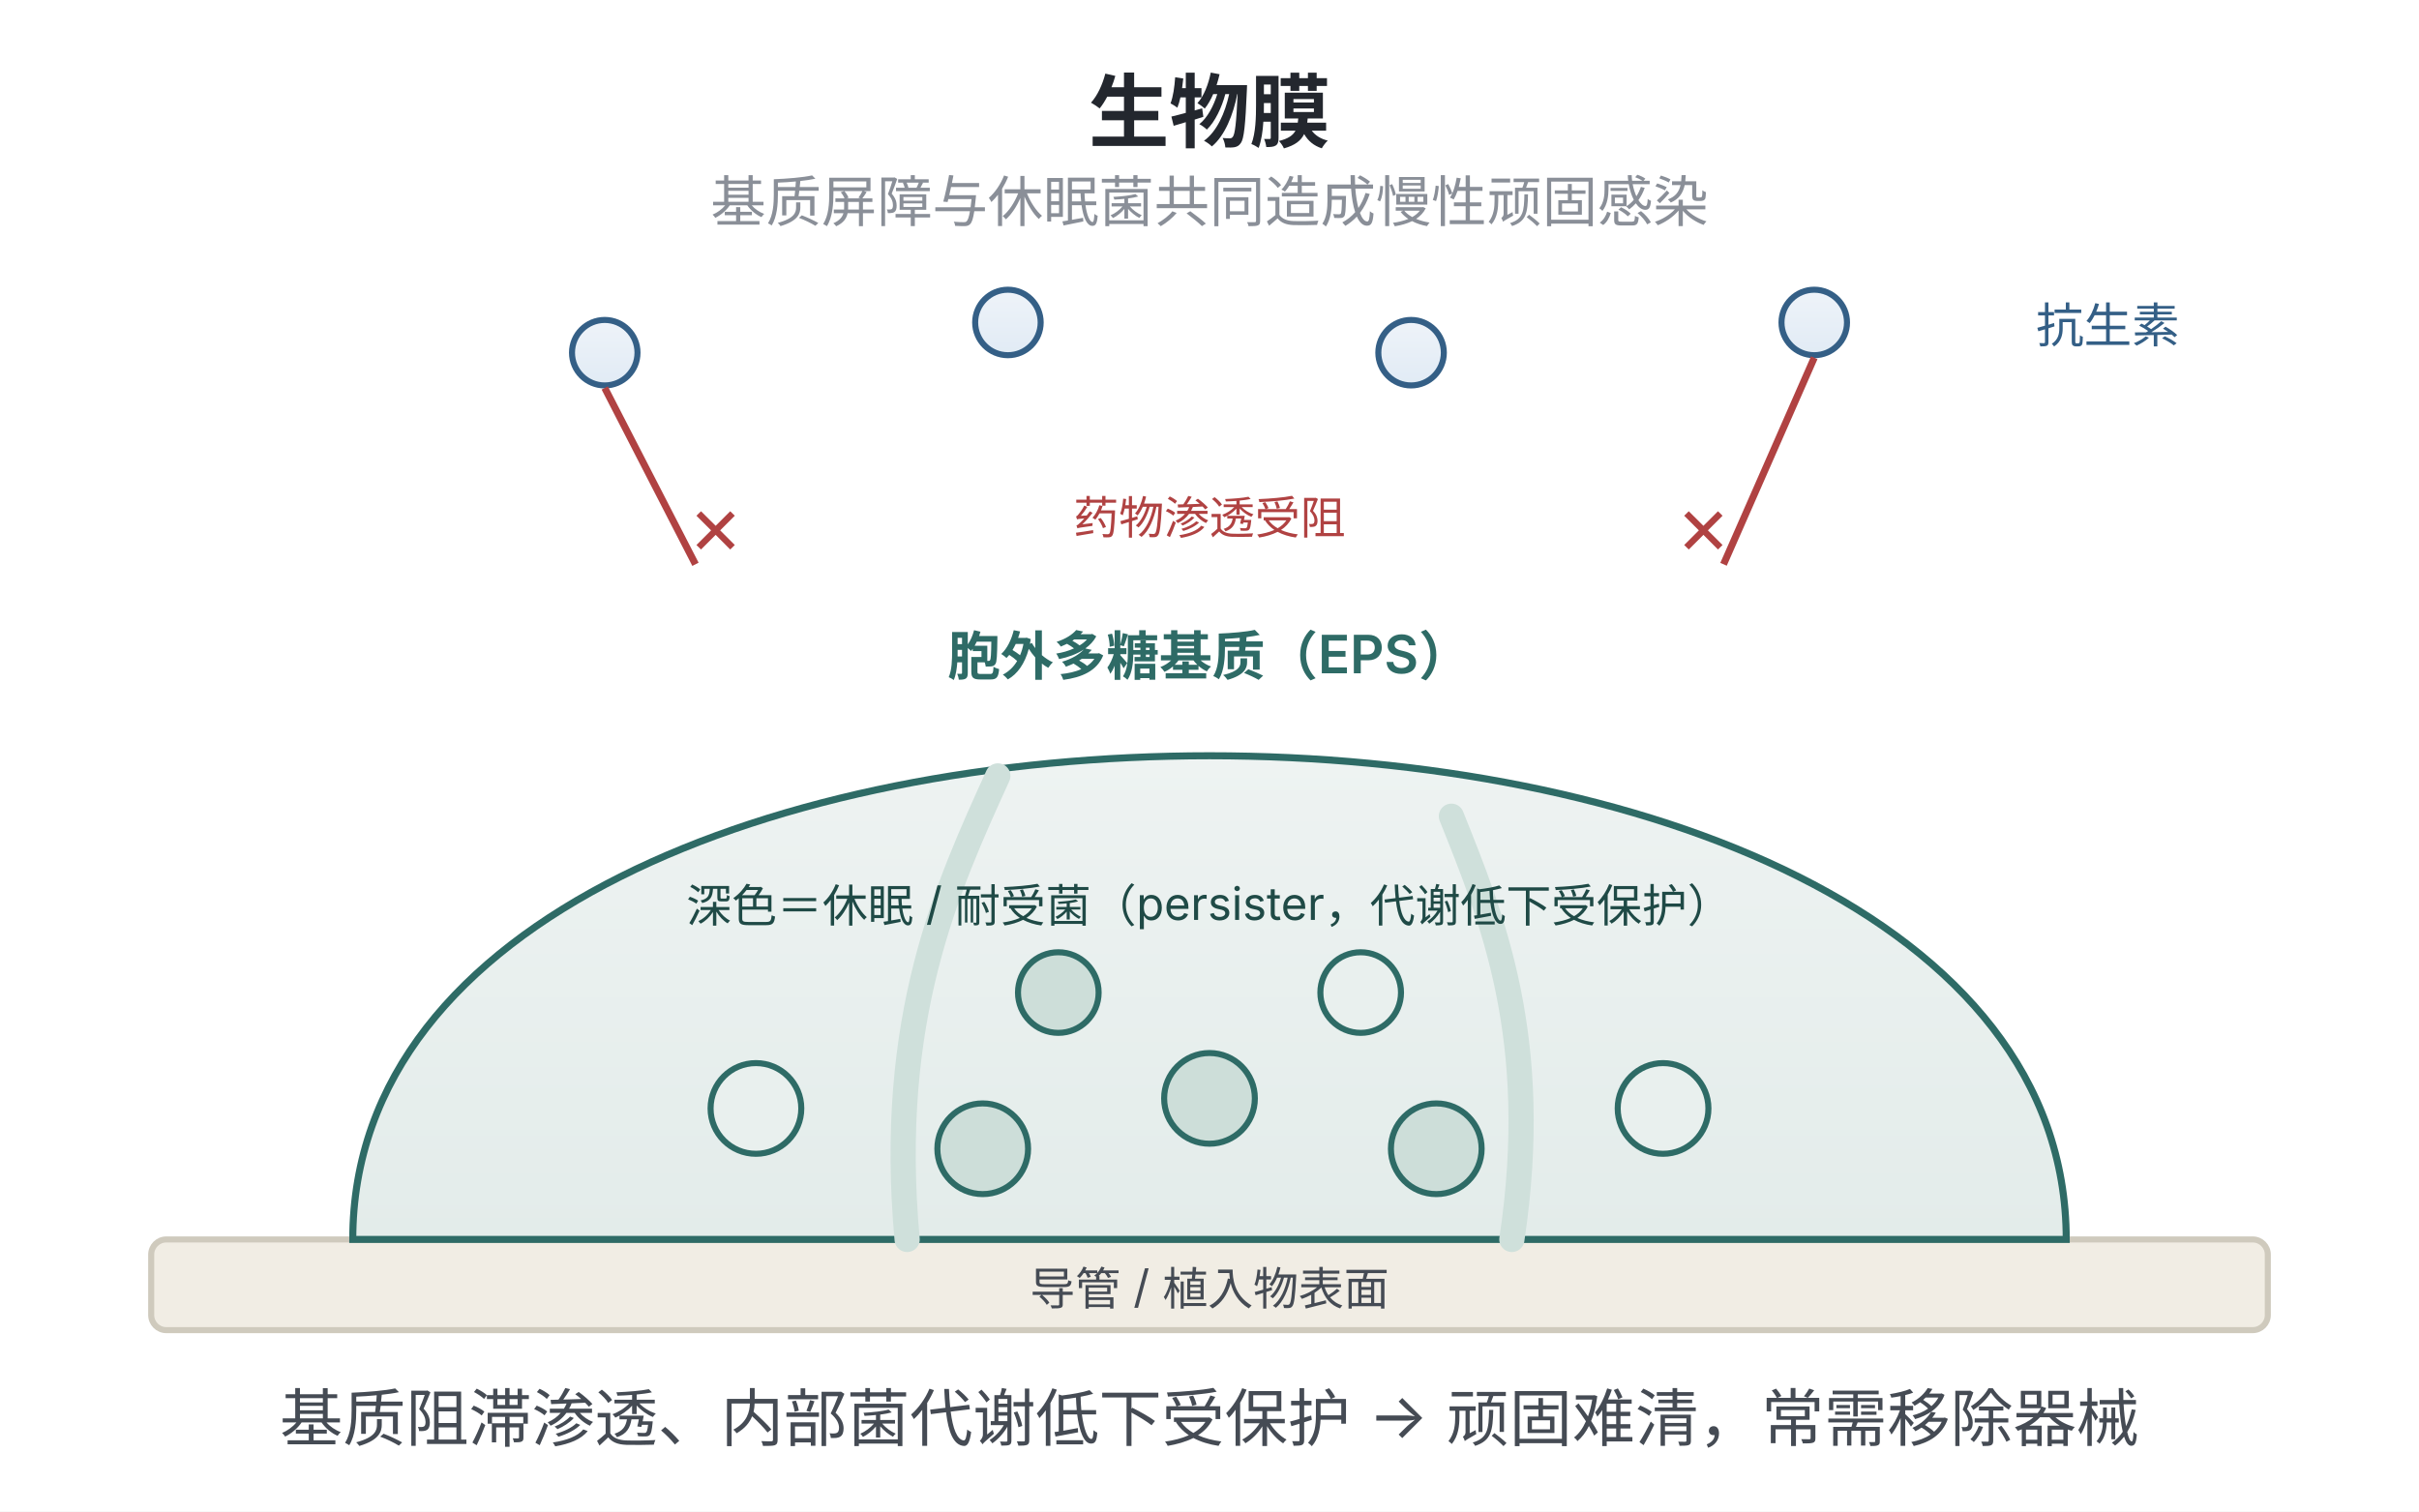
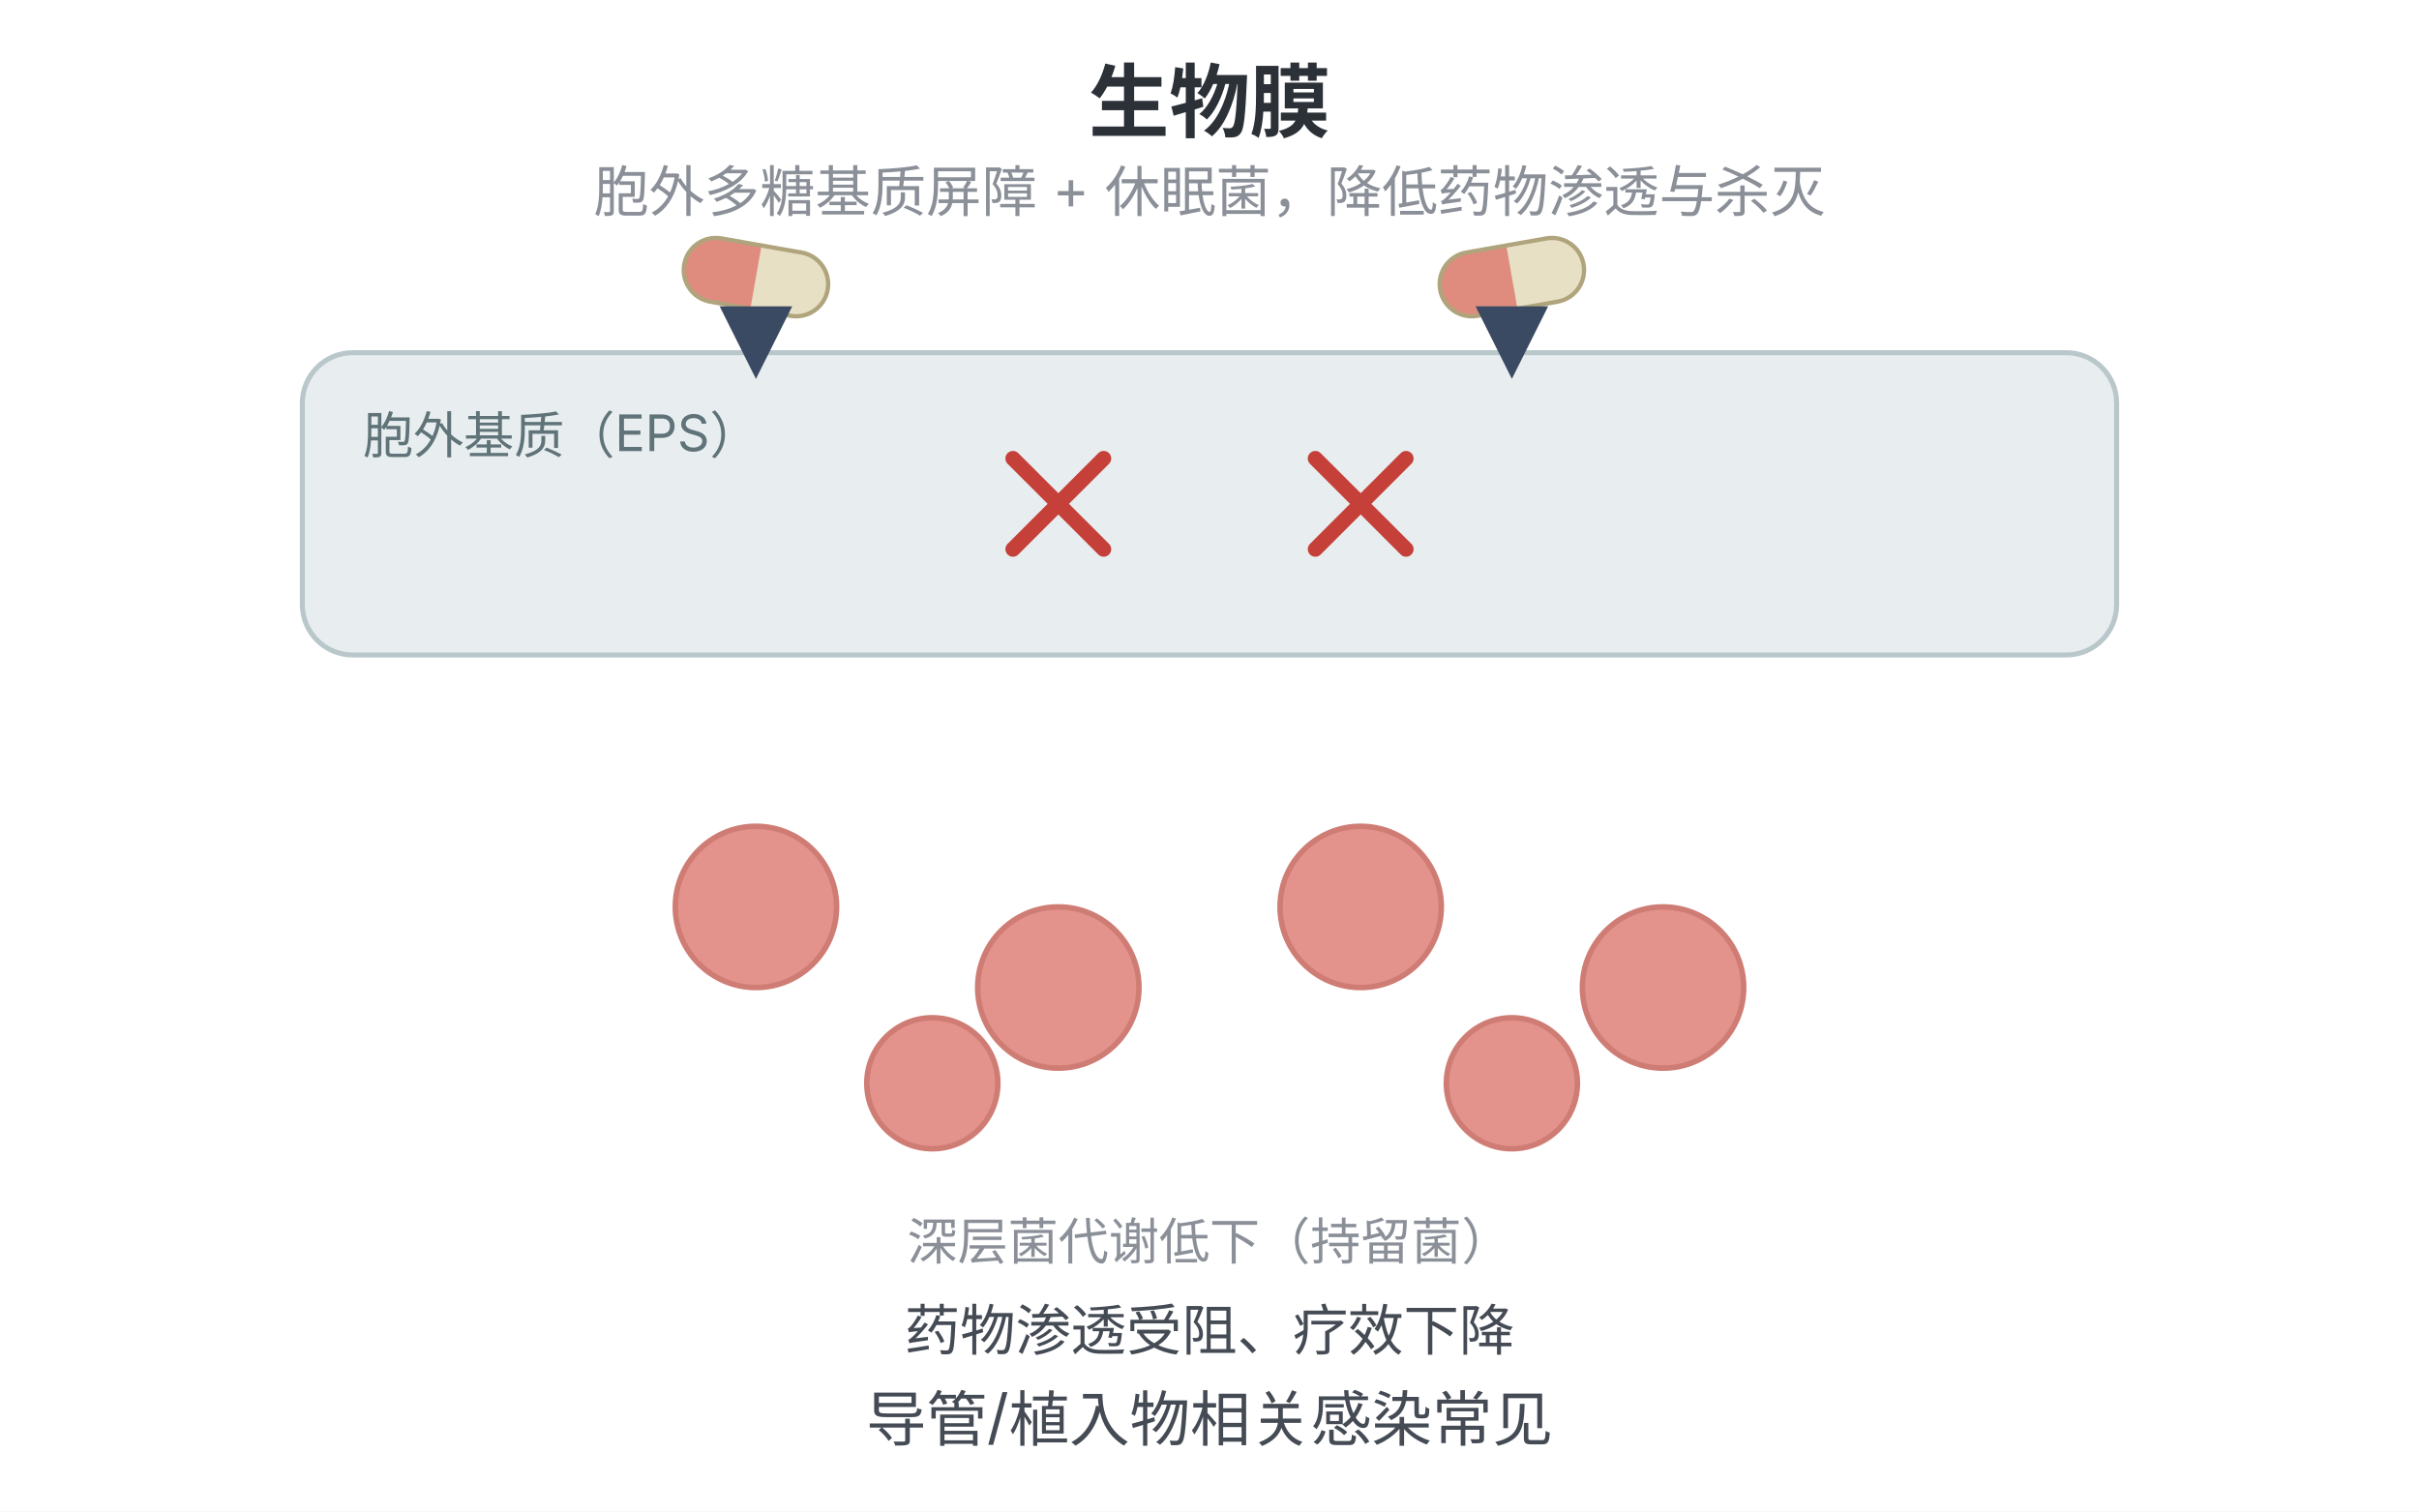
<svg xmlns="http://www.w3.org/2000/svg" viewBox="0 0 480 300" font-family="-apple-system,'PingFang SC','Microsoft YaHei',sans-serif">
  <defs>
-     <linearGradient id="bfMatrix" x1="0" y1="0" x2="0" y2="1">
-       <stop offset="0" stop-color="#eef3f2" />
-       <stop offset="1" stop-color="#e3ecea" />
-     </linearGradient>
-     <linearGradient id="bfDrug" x1="0" y1="0" x2="0" y2="1">
-       <stop offset="0" stop-color="#eef3f9" />
-       <stop offset="1" stop-color="#e1ebf5" />
-     </linearGradient>
+     <clipPath id="cap">
+       <rect x="-17" y="-7.5" width="34" height="15" rx="7.5" />
+     </clipPath>
+     <marker id="arr" markerWidth="9" markerHeight="9" refX="7" refY="4.5" orient="auto">
+       <path d="M0,0 L9,4.5 L0,9 z" fill="#3a4a63" />
+     </marker>
+     <marker id="arrG" markerWidth="9" markerHeight="9" refX="7" refY="4.5" orient="auto">
+       <path d="M0,0 L9,4.5 L0,9 z" fill="#3f7a52" />
+     </marker>
  </defs>
  <rect width="480" height="300" fill="#ffffff" />
-   <text x="240" y="28" text-anchor="middle" font-size="16" font-weight="700" fill="#23272e">生物膜</text>
-   <text x="240" y="44" text-anchor="middle" font-size="11" fill="#8a8f98">基质屏障与休眠菌共同造成慢性顽固感染</text>
-   <g>
-     <circle cx="120" cy="70" r="6.5" fill="url(#bfDrug)" stroke="#345f86" stroke-width="1.2" />
-     <circle cx="200" cy="64" r="6.5" fill="url(#bfDrug)" stroke="#345f86" stroke-width="1.2" />
-     <circle cx="280" cy="70" r="6.5" fill="url(#bfDrug)" stroke="#345f86" stroke-width="1.2" />
-     <circle cx="360" cy="64" r="6.5" fill="url(#bfDrug)" stroke="#345f86" stroke-width="1.2" />
+   <text x="240" y="26" font-size="16" fill="#2c3138" text-anchor="middle" font-weight="700">生物膜</text>
+   <text x="240" y="42" font-size="11" fill="#8a8f98" text-anchor="middle">胞外多糖基质屏障 + 休眠菌，降低药物渗透与杀灭</text>
+   <rect x="60" y="70" width="360" height="60" rx="10" fill="#e8eef0" stroke="#b9c7cb" />
+   <text x="72" y="90" font-size="10" fill="#5f7378" text-anchor="start">胞外基质（EPS）</text>
+   <g fill="#e4938c" stroke="#cf7c74" stroke-width="1.1">
+     <circle cx="150" cy="180" r="16" />
+     <circle cx="210" cy="196" r="16" />
+     <circle cx="270" cy="180" r="16" />
+     <circle cx="330" cy="196" r="16" />
+     <circle cx="185" cy="215" r="13" />
+     <circle cx="300" cy="215" r="13" />
  </g>
-   <text x="404" y="68" font-size="9.5" fill="#345f86">抗生素</text>
-   <rect x="30" y="246" width="420" height="18" rx="3" fill="#f1ede4" stroke="#cfcabd" stroke-width="1.2" />
-   <text x="240" y="259" text-anchor="middle" font-size="9" fill="#454b54">导管 / 植入物表面</text>
-   <path d="M70,246 C70,118 410,118 410,246 z" fill="url(#bfMatrix)" stroke="#2e6b66" stroke-width="1.4" />
-   <text x="240" y="134" text-anchor="middle" font-size="10.5" fill="#2e6b66" font-weight="600">胞外多糖基质（EPS）</text>
-   <path d="M180,246 C176,202 188,176 198,154" fill="none" stroke="#cfe0db" stroke-width="5" stroke-linecap="round" />
-   <path d="M300,246 C306,206 296,182 288,162" fill="none" stroke="#cfe0db" stroke-width="5" stroke-linecap="round" />
-   <g stroke="#2e6b66" stroke-width="1.2">
-     <circle cx="150" cy="220" r="9" fill="#e9f0ee" />
-     <circle cx="195" cy="228" r="9" fill="#cdded9" />
-     <circle cx="240" cy="218" r="9" fill="#cdded9" />
-     <circle cx="285" cy="228" r="9" fill="#cdded9" />
-     <circle cx="330" cy="220" r="9" fill="#e9f0ee" />
-     <circle cx="210" cy="197" r="8" fill="#cdded9" />
-     <circle cx="270" cy="197" r="8" fill="#e9f0ee" />
+   <text x="240" y="250" font-size="10" fill="#8a8f98" text-anchor="middle">深层菌代谢低下（持留菌）</text>
+   <g transform="translate(150,55) rotate(10) scale(0.85)">
+     <rect x="-17" y="-7.5" width="34" height="15" rx="7.5" fill="#e7e0c5" />
+     <rect x="-17" y="-7.5" width="17" height="15" fill="#df8c7e" clip-path="url(#cap)" />
+     <rect x="-17" y="-7.5" width="34" height="15" rx="7.5" fill="none" stroke="#b0a47c" stroke-width="1" />
  </g>
-   <text x="240" y="183" text-anchor="middle" font-size="9" fill="#1f4a46">深色＝休眠 / 耐受菌（persister，代谢低下受保护）</text>
-   <line x1="120" y1="77" x2="138" y2="112" stroke="#b04242" stroke-width="1.4" />
-   <text x="142" y="110" text-anchor="middle" font-size="13" fill="#b04242" font-weight="700">✕</text>
-   <line x1="360" y1="71" x2="342" y2="112" stroke="#b04242" stroke-width="1.4" />
-   <text x="338" y="110" text-anchor="middle" font-size="13" fill="#b04242" font-weight="700">✕</text>
-   <text x="240" y="106" text-anchor="middle" font-size="9" fill="#b04242">药物渗透受阻</text>
-   <text x="240" y="286" text-anchor="middle" font-size="12.5" fill="#454b54">基质阻滞渗透、内部菌代谢低下受保护 → 顽固难清，常需移除器械</text>
+   <g transform="translate(300,55) rotate(-10) scale(0.85)">
+     <rect x="-17" y="-7.5" width="34" height="15" rx="7.5" fill="#e7e0c5" />
+     <rect x="-17" y="-7.5" width="17" height="15" fill="#df8c7e" clip-path="url(#cap)" />
+     <rect x="-17" y="-7.5" width="34" height="15" rx="7.5" fill="none" stroke="#b0a47c" stroke-width="1" />
+   </g>
+   <line x1="150" y1="66" x2="150" y2="72" stroke="#3a4a63" stroke-width="1.6" stroke-dasharray="3 4" marker-end="url(#arr)" />
+   <line x1="300" y1="66" x2="300" y2="72" stroke="#3a4a63" stroke-width="1.6" stroke-dasharray="3 4" marker-end="url(#arr)" />
+   <g stroke="#c6403a" stroke-width="3" stroke-linecap="round">
+     <line x1="201" y1="91" x2="219" y2="109" />
+     <line x1="201" y1="109" x2="219" y2="91" />
+   </g>
+   <g stroke="#c6403a" stroke-width="3" stroke-linecap="round">
+     <line x1="261" y1="91" x2="279" y2="109" />
+     <line x1="261" y1="109" x2="279" y2="91" />
+   </g>
+   <text x="240" y="268" font-size="11" fill="#454b54" text-anchor="middle">药物渗透受阻、疗效下降</text>
+   <text x="240" y="286" font-size="12" fill="#454b54" text-anchor="middle">导管/植入物相关感染常见</text>
</svg>
